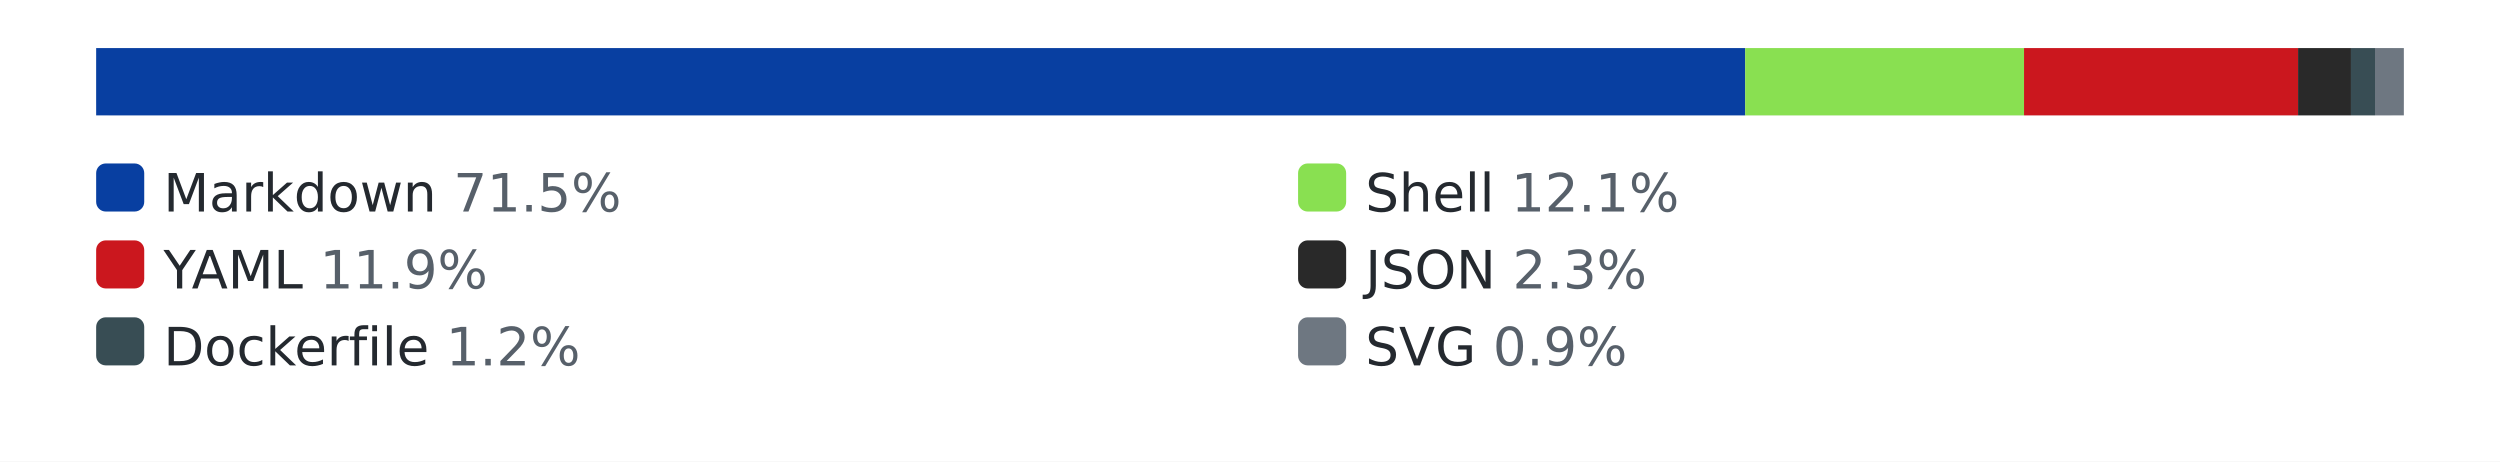
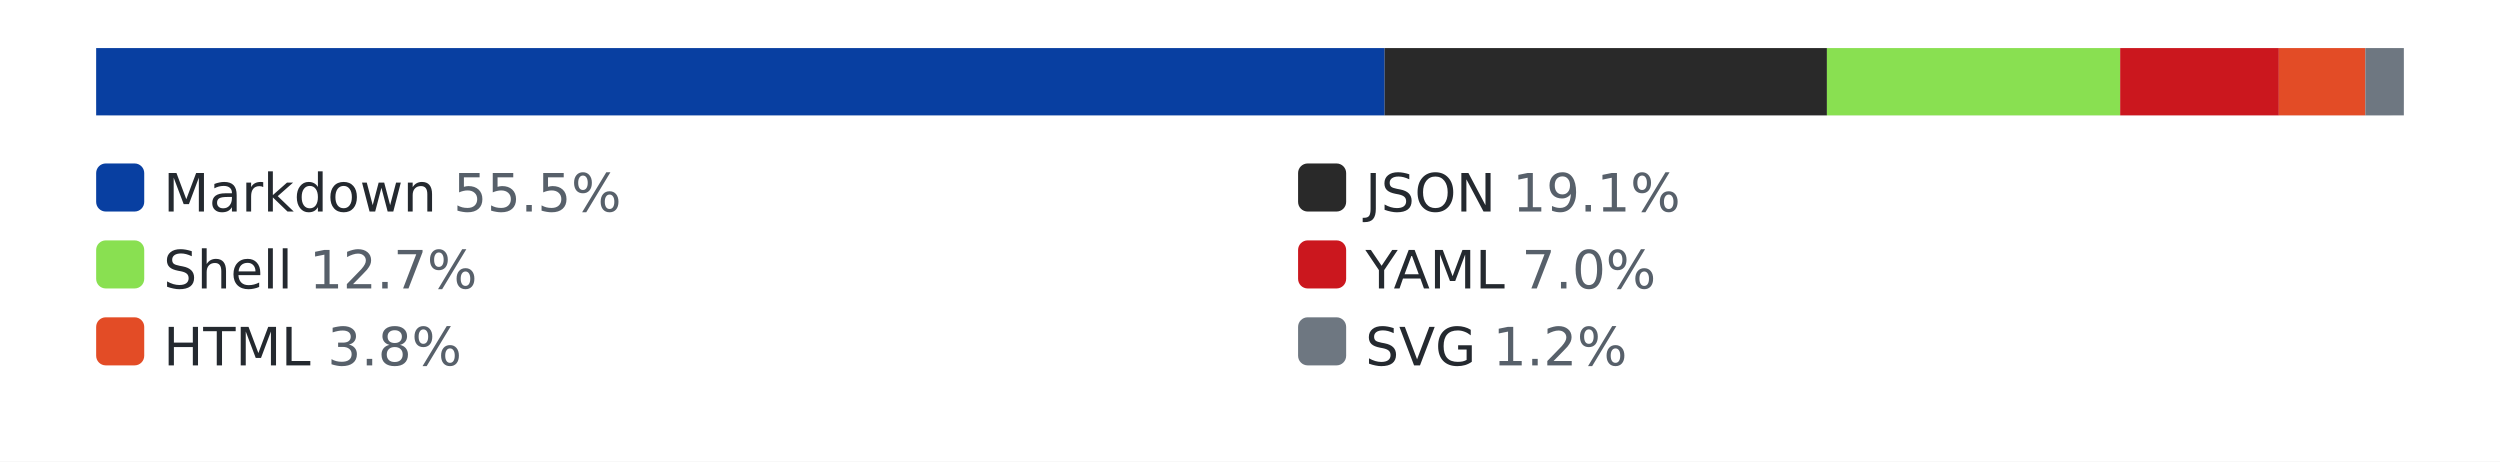
<svg xmlns="http://www.w3.org/2000/svg" width="520" height="96" role="img" aria-label="languages by lines of code">
  <style>.bg{fill:#ffffff}.track{fill:#eaecef}.lbl{fill:#24292f}.pct{fill:#57606a}@media (prefers-color-scheme: dark){.bg{fill:#0d1117}.track{fill:#30363d}.lbl{fill:#e6edf3}.pct{fill:#8b949e}}</style>
  <rect class="bg" width="520" height="96" />
  <rect class="track" x="20" y="10" width="480" height="14" rx="3" />
-   <rect x="20" y="10" width="343" height="14" fill="#083fa1" />
-   <rect x="363" y="10" width="58" height="14" fill="#89e051" />
-   <rect x="421" y="10" width="57" height="14" fill="#cb171e" />
-   <rect x="478" y="10" width="11" height="14" fill="#292929" />
-   <rect x="489" y="10" width="5" height="14" fill="#384d54" />
-   <rect x="494" y="10" width="6" height="14" fill="#6e7781" />
+   <rect x="20" y="10" width="268" height="14" fill="#083fa1" />
+   <rect x="288" y="10" width="92" height="14" fill="#292929" />
+   <rect x="380" y="10" width="61" height="14" fill="#89e051" />
+   <rect x="441" y="10" width="33" height="14" fill="#cb171e" />
+   <rect x="474" y="10" width="18" height="14" fill="#e34c26" />
+   <rect x="492" y="10" width="8" height="14" fill="#6e7781" />
  <rect x="20" y="34" width="10" height="10" rx="2" fill="#083fa1" />
-   <text x="34" y="44" font-family="Verdana,Geneva,DejaVu Sans,sans-serif" font-size="11" class="lbl">Markdown <tspan class="pct">71.5%</tspan>
+   <text x="34" y="44" font-family="Verdana,Geneva,DejaVu Sans,sans-serif" font-size="11" class="lbl">Markdown <tspan class="pct">55.5%</tspan>
  </text>
-   <rect x="270" y="34" width="10" height="10" rx="2" fill="#89e051" />
-   <text x="284" y="44" font-family="Verdana,Geneva,DejaVu Sans,sans-serif" font-size="11" class="lbl">Shell <tspan class="pct">12.1%</tspan>
+   <rect x="270" y="34" width="10" height="10" rx="2" fill="#292929" />
+   <text x="284" y="44" font-family="Verdana,Geneva,DejaVu Sans,sans-serif" font-size="11" class="lbl">JSON <tspan class="pct">19.1%</tspan>
  </text>
-   <rect x="20" y="50" width="10" height="10" rx="2" fill="#cb171e" />
-   <text x="34" y="60" font-family="Verdana,Geneva,DejaVu Sans,sans-serif" font-size="11" class="lbl">YAML <tspan class="pct">11.9%</tspan>
+   <rect x="20" y="50" width="10" height="10" rx="2" fill="#89e051" />
+   <text x="34" y="60" font-family="Verdana,Geneva,DejaVu Sans,sans-serif" font-size="11" class="lbl">Shell <tspan class="pct">12.7%</tspan>
  </text>
-   <rect x="270" y="50" width="10" height="10" rx="2" fill="#292929" />
-   <text x="284" y="60" font-family="Verdana,Geneva,DejaVu Sans,sans-serif" font-size="11" class="lbl">JSON <tspan class="pct">2.3%</tspan>
+   <rect x="270" y="50" width="10" height="10" rx="2" fill="#cb171e" />
+   <text x="284" y="60" font-family="Verdana,Geneva,DejaVu Sans,sans-serif" font-size="11" class="lbl">YAML <tspan class="pct">7.0%</tspan>
  </text>
-   <rect x="20" y="66" width="10" height="10" rx="2" fill="#384d54" />
-   <text x="34" y="76" font-family="Verdana,Geneva,DejaVu Sans,sans-serif" font-size="11" class="lbl">Dockerfile <tspan class="pct">1.2%</tspan>
+   <rect x="20" y="66" width="10" height="10" rx="2" fill="#e34c26" />
+   <text x="34" y="76" font-family="Verdana,Geneva,DejaVu Sans,sans-serif" font-size="11" class="lbl">HTML <tspan class="pct">3.8%</tspan>
  </text>
  <rect x="270" y="66" width="10" height="10" rx="2" fill="#6e7781" />
-   <text x="284" y="76" font-family="Verdana,Geneva,DejaVu Sans,sans-serif" font-size="11" class="lbl">SVG <tspan class="pct">0.9%</tspan>
+   <text x="284" y="76" font-family="Verdana,Geneva,DejaVu Sans,sans-serif" font-size="11" class="lbl">SVG <tspan class="pct">1.2%</tspan>
  </text>
</svg>
